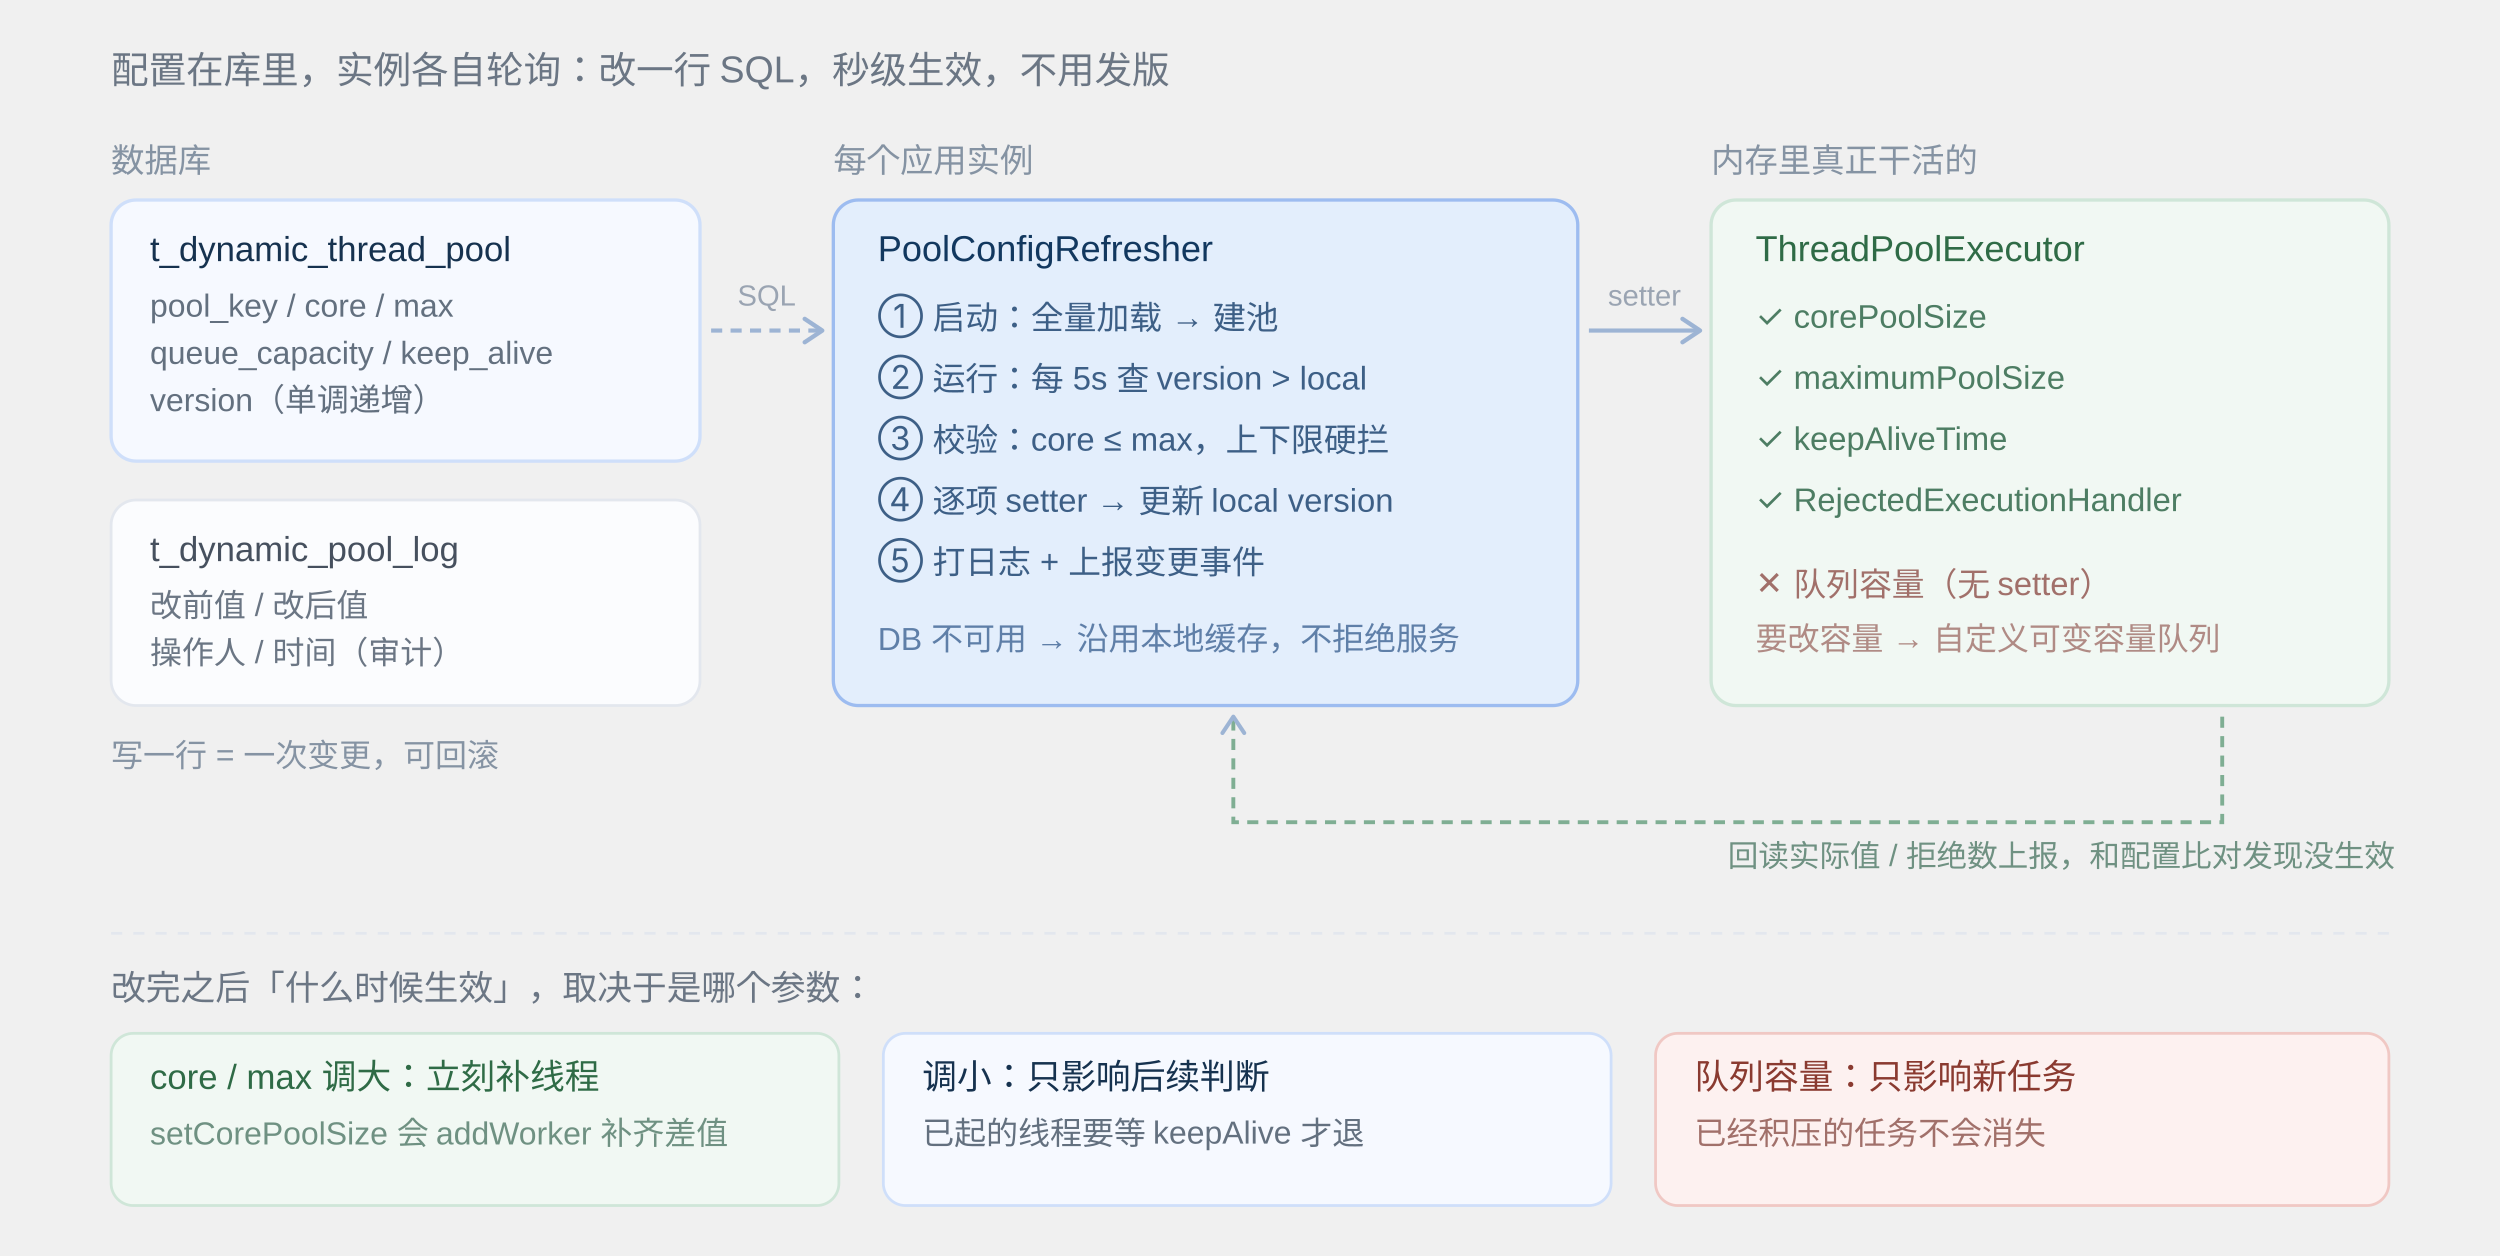
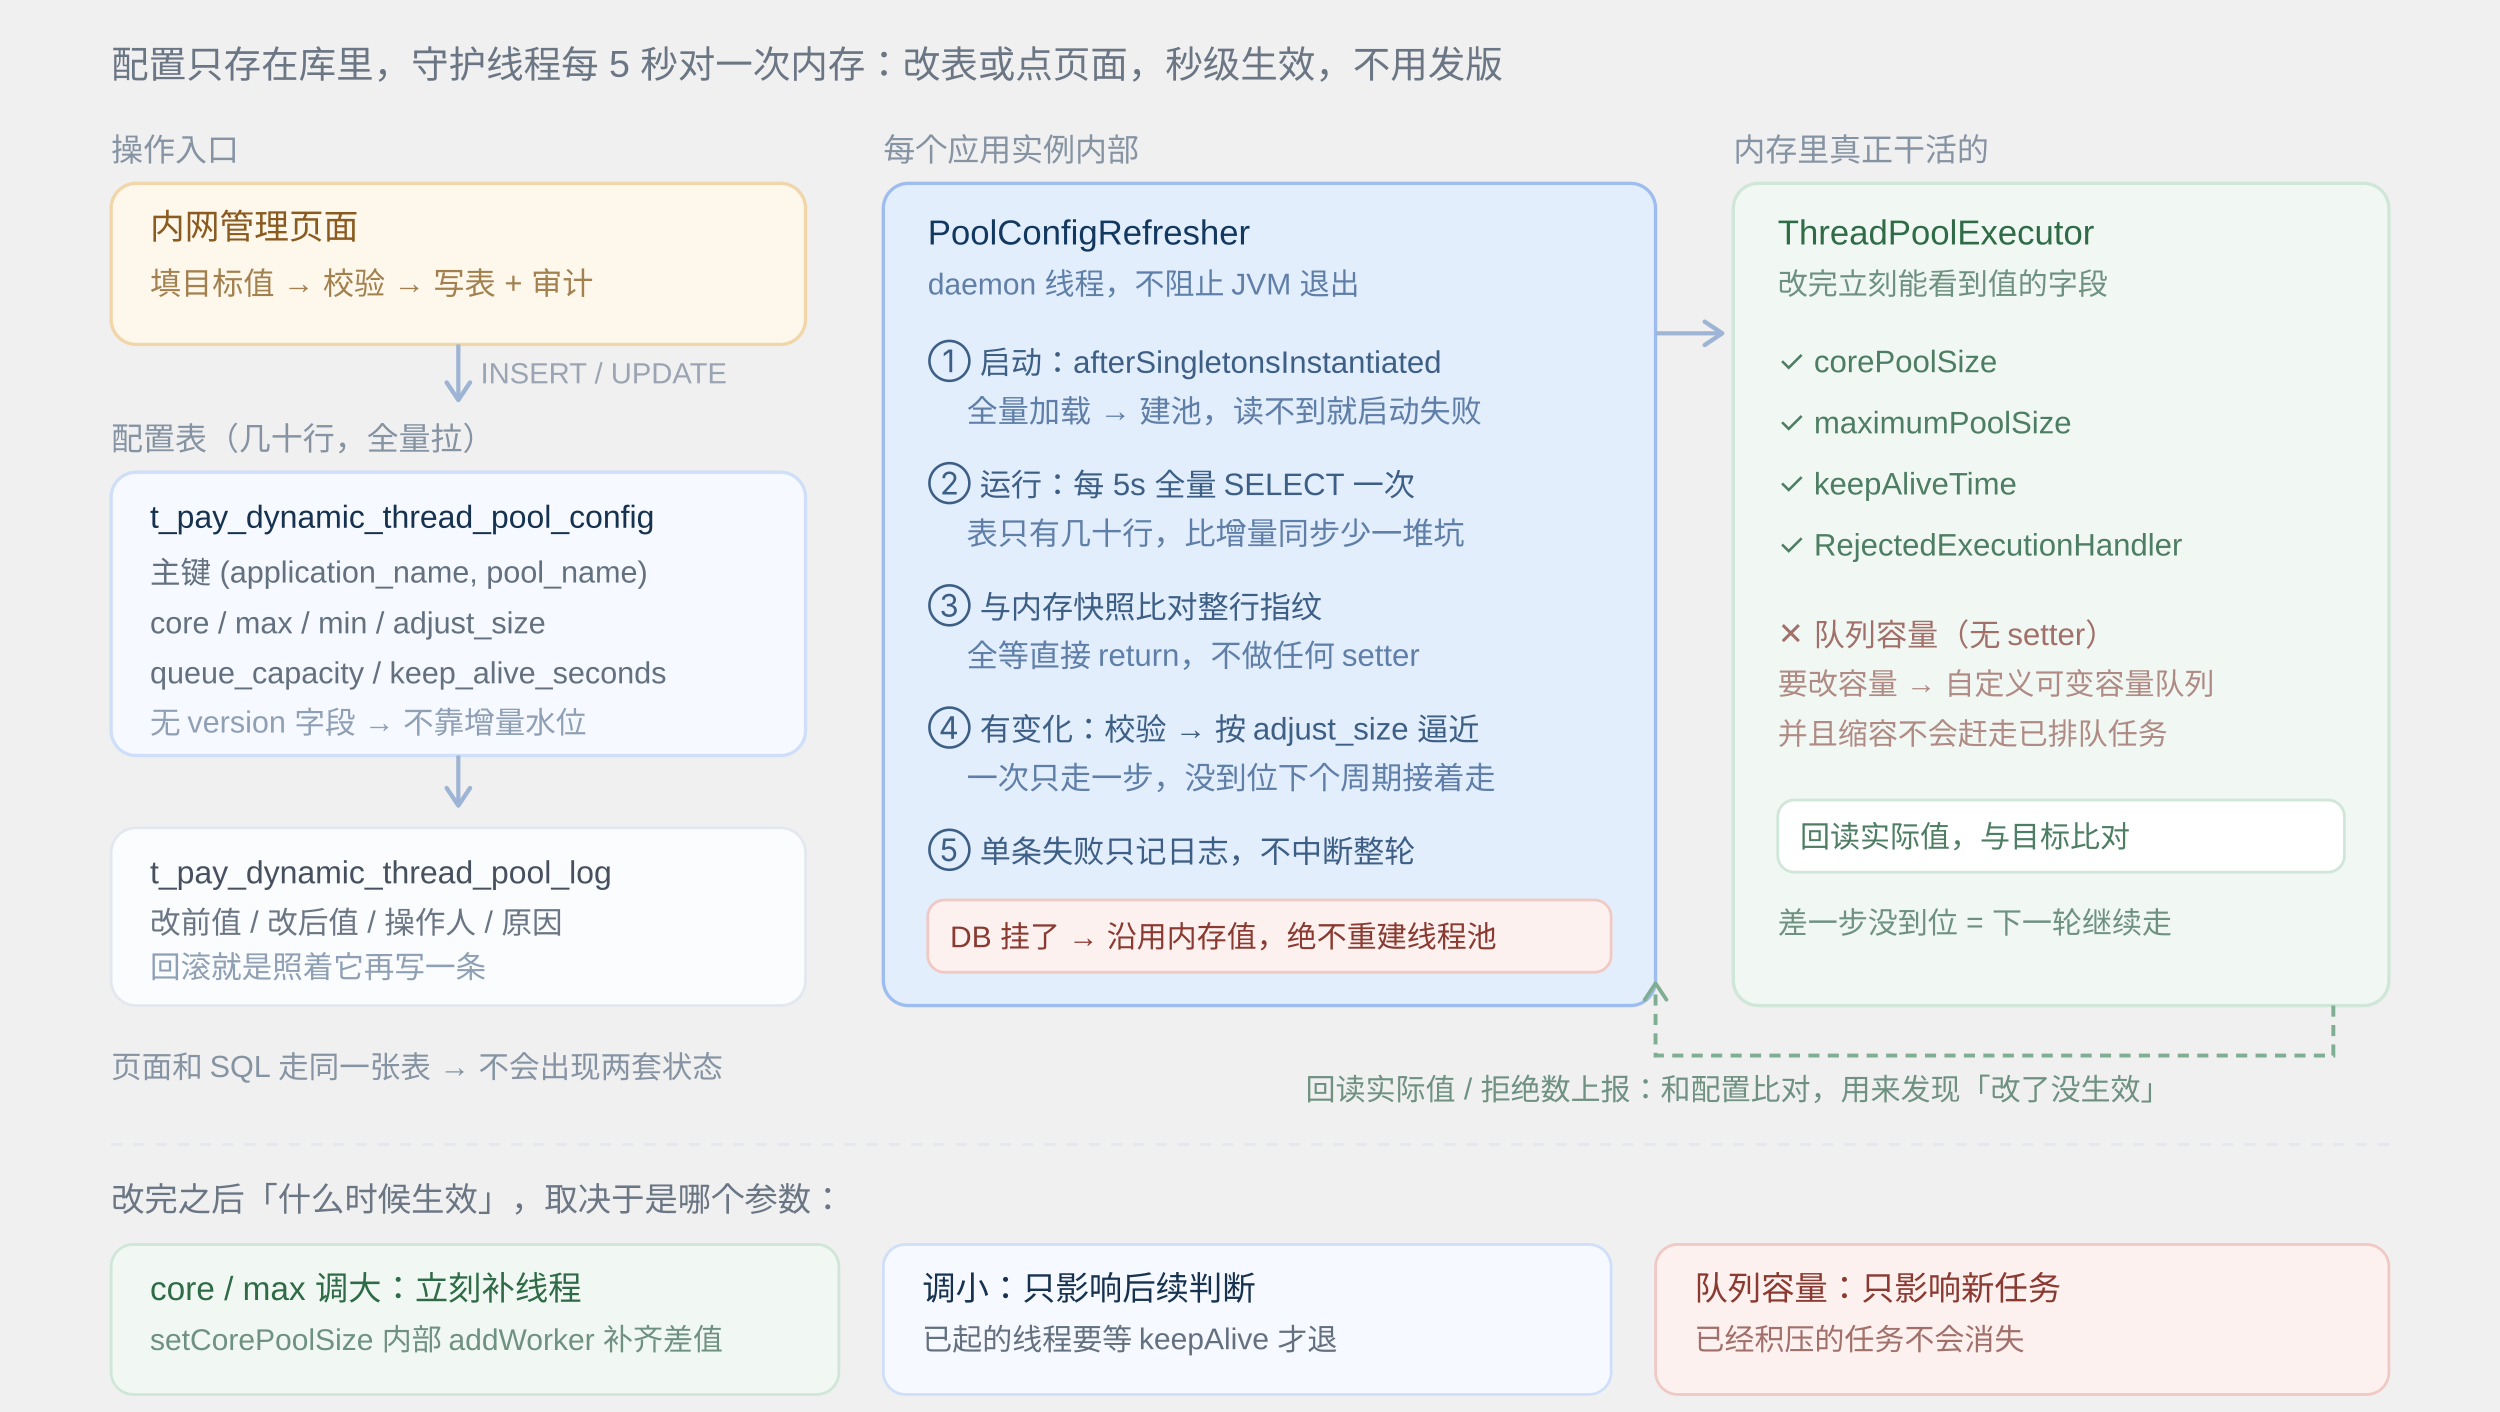
- <svg xmlns="http://www.w3.org/2000/svg" viewBox="0 0 900 452" width="100%" role="img">
+ <svg xmlns="http://www.w3.org/2000/svg" viewBox="0 0 900 508" width="100%" role="img">
  <defs>
    <marker id="tp2" viewBox="0 0 10 10" refX="8" refY="5" markerWidth="7" markerHeight="7" orient="auto-start-reverse">
      <path d="M2 1L8 5L2 9" fill="none" stroke="#9db4d4" stroke-width="1.5" stroke-linecap="round" stroke-linejoin="round" />
    </marker>
-     <marker id="tp2r" viewBox="0 0 10 10" refX="8" refY="5" markerWidth="7" markerHeight="7" orient="auto-start-reverse">
-       <path d="M2 1L8 5L2 9" fill="none" stroke="#d08d85" stroke-width="1.5" stroke-linecap="round" stroke-linejoin="round" />
+     <marker id="tp2g" viewBox="0 0 10 10" refX="8" refY="5" markerWidth="7" markerHeight="7" orient="auto-start-reverse">
+       <path d="M2 1L8 5L2 9" fill="none" stroke="#7fae93" stroke-width="1.4" stroke-linecap="round" stroke-linejoin="round" />
    </marker>
  </defs>
  <g font-family="-apple-system,BlinkMacSystemFont,'PingFang SC','Microsoft YaHei',Arial,sans-serif">
-     <text x="40" y="30" font-size="13.5" fill="#6b7684">配置在库里，实例各自轮询：改一行 SQL，秒级生效，不用发版</text>
-     <text x="40" y="62" font-size="12" fill="#8593a3">数据库</text>
+     <text x="40" y="28" font-size="13.5" fill="#6b7684">配置只存在库里，守护线程每 5 秒对一次内存：改表或点页面，秒级生效，不用发版</text>
+     <text x="40" y="58" font-size="11.5" fill="#8593a3">操作入口</text>
    <g>
-       <rect x="40" y="72" width="212" height="94" rx="9" fill="#f6f9ff" stroke="#cfdffa" stroke-width="1.2" />
-       <text x="54" y="94" font-size="12.5" fill="#16324f">t_dynamic_thread_pool</text>
-       <text x="54" y="114" font-size="11.5" fill="#63707f">pool_key / core / max</text>
-       <text x="54" y="131" font-size="11.5" fill="#63707f">queue_capacity / keep_alive</text>
-       <text x="54" y="148" font-size="11.5" fill="#63707f">version（单调递增）</text>
+       <rect x="40" y="66" width="250" height="58" rx="9" fill="#fdf7ec" stroke="#f0d6a8" stroke-width="1.2" />
+       <text x="54" y="86" font-size="12.5" fill="#8a5a1f">内网管理页面</text>
+       <text x="54" y="106" font-size="11.2" fill="#a3814f">填目标值 → 校验 → 写表 + 审计</text>
+     </g>
+     <path d="M165 124L165 144" fill="none" stroke="#9db4d4" stroke-width="1.5" marker-end="url(#tp2)" />
+     <text x="173" y="138" font-size="10.5" fill="#9aa4b2">INSERT / UPDATE</text>
+     <text x="40" y="162" font-size="11.5" fill="#8593a3">配置表（几十行，全量拉）</text>
+     <g>
+       <rect x="40" y="170" width="250" height="102" rx="9" fill="#f6f9ff" stroke="#cfdffa" stroke-width="1.2" />
+       <text x="54" y="190" font-size="11.5" fill="#16324f">t_pay_dynamic_thread_pool_config</text>
+       <text x="54" y="210" font-size="11" fill="#63707f">主键 (application_name, pool_name)</text>
+       <text x="54" y="228" font-size="11" fill="#63707f">core / max / min / adjust_size</text>
+       <text x="54" y="246" font-size="11" fill="#63707f">queue_capacity / keep_alive_seconds</text>
+       <text x="54" y="264" font-size="11" fill="#8fa0b5">无 version 字段 → 不靠增量水位</text>
+     </g>
+     <path d="M165 272L165 290" fill="none" stroke="#9db4d4" stroke-width="1.5" marker-end="url(#tp2)" />
+     <g>
+       <rect x="40" y="298" width="250" height="64" rx="9" fill="#fbfcfe" stroke="#e3e7ee" stroke-width="1" />
+       <text x="54" y="318" font-size="11.5" fill="#46505e">t_pay_dynamic_thread_pool_log</text>
+       <text x="54" y="336" font-size="11" fill="#6b7684">改前值 / 改后值 / 操作人 / 原因</text>
+       <text x="54" y="352" font-size="11" fill="#8fa0b5">回滚就是照着它再写一条</text>
+     </g>
+     <text x="40" y="388" font-size="11" fill="#8593a3">页面和 SQL 走同一张表 → 不会出现两套状态</text>
+     <text x="318" y="58" font-size="11.5" fill="#8593a3">每个应用实例内部</text>
+     <g>
+       <rect x="318" y="66" width="278" height="296" rx="9" fill="#e3eefc" stroke="#9dbcf0" stroke-width="1.2" />
+       <text x="334" y="88" font-size="12.5" fill="#12385f">PoolConfigRefresher</text>
+       <text x="334" y="106" font-size="10.8" fill="#5f7fa8">daemon 线程，不阻止 JVM 退出</text>
+       <text x="334" y="134" font-size="11.2" fill="#3d5f86">① 启动：afterSingletonsInstantiated</text>
+       <text x="348" y="152" font-size="11.2" fill="#5f7fa8">全量加载 → 建池，读不到就启动失败</text>
+       <text x="334" y="178" font-size="11.2" fill="#3d5f86">② 运行：每 5s 全量 SELECT 一次</text>
+       <text x="348" y="196" font-size="11.2" fill="#5f7fa8">表只有几十行，比增量同步少一堆坑</text>
+       <text x="334" y="222" font-size="11.2" fill="#3d5f86">③ 与内存快照比对整行指纹</text>
+       <text x="348" y="240" font-size="11.2" fill="#5f7fa8">全等直接 return，不做任何 setter</text>
+       <text x="334" y="266" font-size="11.2" fill="#3d5f86">④ 有变化：校验 → 按 adjust_size 逼近</text>
+       <text x="348" y="284" font-size="11.2" fill="#5f7fa8">一次只走一步，没到位下个周期接着走</text>
+       <text x="334" y="310" font-size="11.2" fill="#3d5f86">⑤ 单条失败只记日志，不中断整轮</text>
+       <rect x="334" y="324" width="246" height="26" rx="6" fill="#fdf1f0" stroke="#f0c8c4" stroke-width="1" />
+       <text x="342" y="341" font-size="10.8" fill="#8a3a30">DB 挂了 → 沿用内存值，绝不重建线程池</text>
+     </g>
+     <path d="M596 120L620 120" fill="none" stroke="#9db4d4" stroke-width="1.5" marker-end="url(#tp2)" />
+     <text x="624" y="58" font-size="11.5" fill="#8593a3">内存里真正干活的</text>
+     <g>
+       <rect x="624" y="66" width="236" height="296" rx="9" fill="#f1f8f3" stroke="#cfe6d8" stroke-width="1.2" />
+       <text x="640" y="88" font-size="12.5" fill="#2f6b46">ThreadPoolExecutor</text>
+       <text x="640" y="106" font-size="10.8" fill="#6f9182">改完立刻能看到值的字段</text>
+       <text x="640" y="134" font-size="11.2" fill="#4d7d63">✓ corePoolSize</text>
+       <text x="640" y="156" font-size="11.2" fill="#4d7d63">✓ maximumPoolSize</text>
+       <text x="640" y="178" font-size="11.2" fill="#4d7d63">✓ keepAliveTime</text>
+       <text x="640" y="200" font-size="11.2" fill="#4d7d63">✓ RejectedExecutionHandler</text>
+       <text x="640" y="232" font-size="11.2" fill="#a1706a">✕ 队列容量（无 setter）</text>
+       <text x="640" y="250" font-size="10.8" fill="#b08b85">要改容量 → 自定义可变容量队列</text>
+       <text x="640" y="268" font-size="10.8" fill="#b08b85">并且缩容不会赶走已排队任务</text>
+       <rect x="640" y="288" width="204" height="26" rx="6" fill="#ffffff" stroke="#cfe6d8" stroke-width="1" />
+       <text x="648" y="305" font-size="10.8" fill="#4d7d63">回读实际值，与目标比对</text>
+       <text x="640" y="336" font-size="10.8" fill="#6f9182">差一步没到位 = 下一轮继续走</text>
+     </g>
+     <path d="M840 362L840 380L596 380L596 354" fill="none" stroke="#7fae93" stroke-width="1.4" stroke-dasharray="4 3" marker-end="url(#tp2g)" />
+     <text x="470" y="396" font-size="10.8" fill="#6f9182">回读实际值 / 拒绝数上报：和配置比对，用来发现「改了没生效」</text>
+     <line x1="40" y1="412" x2="860" y2="412" stroke="#e3e7ee" stroke-width="1" stroke-dasharray="4 4" />
+     <text x="40" y="436" font-size="12" fill="#6b7684">改完之后「什么时候生效」，取决于是哪个参数：</text>
+     <g>
+       <rect x="40" y="448" width="262" height="54" rx="8" fill="#f1f8f3" stroke="#cfe6d8" stroke-width="1" />
+       <text x="54" y="468" font-size="12" fill="#2f6b46">core / max 调大：立刻补线程</text>
+       <text x="54" y="486" font-size="10.8" fill="#6f9182">setCorePoolSize 内部 addWorker 补齐差值</text>
    </g>
    <g>
-       <rect x="40" y="180" width="212" height="74" rx="9" fill="#fbfcfe" stroke="#e3e7ee" stroke-width="1" />
-       <text x="54" y="202" font-size="12.5" fill="#46505e">t_dynamic_pool_log</text>
-       <text x="54" y="222" font-size="11.5" fill="#6b7684">改前值 / 改后值</text>
-       <text x="54" y="239" font-size="11.5" fill="#6b7684">操作人 / 时间（审计）</text>
-     </g>
-     <text x="40" y="276" font-size="11.5" fill="#8593a3">写一行 = 一次变更，可回滚</text>
-     <path d="M256 119L296 119" fill="none" stroke="#9db4d4" stroke-width="1.5" stroke-dasharray="4 3" marker-end="url(#tp2)" />
-     <text x="276" y="110" font-size="10.5" fill="#9aa4b2" text-anchor="middle">SQL</text>
-     <text x="300" y="62" font-size="12" fill="#8593a3">每个应用实例</text>
-     <g>
-       <rect x="300" y="72" width="268" height="182" rx="9" fill="#e3eefc" stroke="#9dbcf0" stroke-width="1.2" />
-       <text x="316" y="94" font-size="13" fill="#12385f">PoolConfigRefresher</text>
-       <text x="316" y="118" font-size="11.8" fill="#3d5f86">① 启动：全量加载 → 建池</text>
-       <text x="316" y="140" font-size="11.8" fill="#3d5f86">② 运行：每 5s 查 version &gt; local</text>
-       <text x="316" y="162" font-size="11.8" fill="#3d5f86">③ 校验：core ≤ max，上下限硬拦</text>
-       <text x="316" y="184" font-size="11.8" fill="#3d5f86">④ 逐项 setter → 更新 local version</text>
-       <text x="316" y="206" font-size="11.8" fill="#3d5f86">⑤ 打日志 + 上报变更事件</text>
-       <text x="316" y="234" font-size="11.5" fill="#5f7fa8">DB 不可用 → 沿用本地缓存，不拒绝服务</text>
-     </g>
-     <path d="M572 119L612 119" fill="none" stroke="#9db4d4" stroke-width="1.5" marker-end="url(#tp2)" />
-     <text x="592" y="110" font-size="10.5" fill="#9aa4b2" text-anchor="middle">setter</text>
-     <text x="616" y="62" font-size="12" fill="#8593a3">内存里真正干活的</text>
-     <g>
-       <rect x="616" y="72" width="244" height="182" rx="9" fill="#f1f8f3" stroke="#cfe6d8" stroke-width="1.2" />
-       <text x="632" y="94" font-size="13" fill="#2f6b46">ThreadPoolExecutor</text>
-       <text x="632" y="118" font-size="11.8" fill="#4d7d63">✓ corePoolSize</text>
-       <text x="632" y="140" font-size="11.8" fill="#4d7d63">✓ maximumPoolSize</text>
-       <text x="632" y="162" font-size="11.8" fill="#4d7d63">✓ keepAliveTime</text>
-       <text x="632" y="184" font-size="11.8" fill="#4d7d63">✓ RejectedExecutionHandler</text>
-       <text x="632" y="214" font-size="11.8" fill="#a1706a">✕ 队列容量（无 setter）</text>
-       <text x="632" y="234" font-size="11.5" fill="#b08b85">要改容量 → 自定义可变容量队列</text>
-     </g>
-     <path d="M800 258L800 296L444 296L444 258" fill="none" stroke="#7fae93" stroke-width="1.4" stroke-dasharray="4 3" marker-end="url(#tp2)" />
-     <text x="622" y="312" font-size="11" fill="#6f9182">回读实际值 / 拒绝数上报，和配置比对发现没生效</text>
-     <line x1="40" y1="336" x2="860" y2="336" stroke="#e3e7ee" stroke-width="1" stroke-dasharray="4 4" />
-     <text x="40" y="360" font-size="12.5" fill="#6b7684">改完之后「什么时候生效」，取决于是哪个参数：</text>
-     <g>
-       <rect x="40" y="372" width="262" height="62" rx="8" fill="#f1f8f3" stroke="#cfe6d8" stroke-width="1" />
-       <text x="54" y="392" font-size="12.5" fill="#2f6b46">core / max 调大：立刻补线程</text>
-       <text x="54" y="412" font-size="11.5" fill="#6f9182">setCorePoolSize 会 addWorker 补齐差值</text>
+       <rect x="318" y="448" width="262" height="54" rx="8" fill="#f6f9ff" stroke="#cfdffa" stroke-width="1" />
+       <text x="332" y="468" font-size="12" fill="#16324f">调小：只影响后续判断</text>
+       <text x="332" y="486" font-size="10.8" fill="#63707f">已起的线程要等 keepAlive 才退</text>
    </g>
    <g>
-       <rect x="318" y="372" width="262" height="62" rx="8" fill="#f6f9ff" stroke="#cfdffa" stroke-width="1" />
-       <text x="332" y="392" font-size="12.5" fill="#16324f">调小：只影响后续判断</text>
-       <text x="332" y="412" font-size="11.5" fill="#63707f">已起的线程要等 keepAlive 才退</text>
-     </g>
-     <g>
-       <rect x="596" y="372" width="264" height="62" rx="8" fill="#fdf1f0" stroke="#f0c8c4" stroke-width="1" />
-       <text x="610" y="392" font-size="12.5" fill="#8a3a30">队列容量：只影响新任务</text>
-       <text x="610" y="412" font-size="11.5" fill="#a1706a">已经积压的任务不会消失</text>
+       <rect x="596" y="448" width="264" height="54" rx="8" fill="#fdf1f0" stroke="#f0c8c4" stroke-width="1" />
+       <text x="610" y="468" font-size="12" fill="#8a3a30">队列容量：只影响新任务</text>
+       <text x="610" y="486" font-size="10.8" fill="#a1706a">已经积压的任务不会消失</text>
    </g>
  </g>
</svg>
